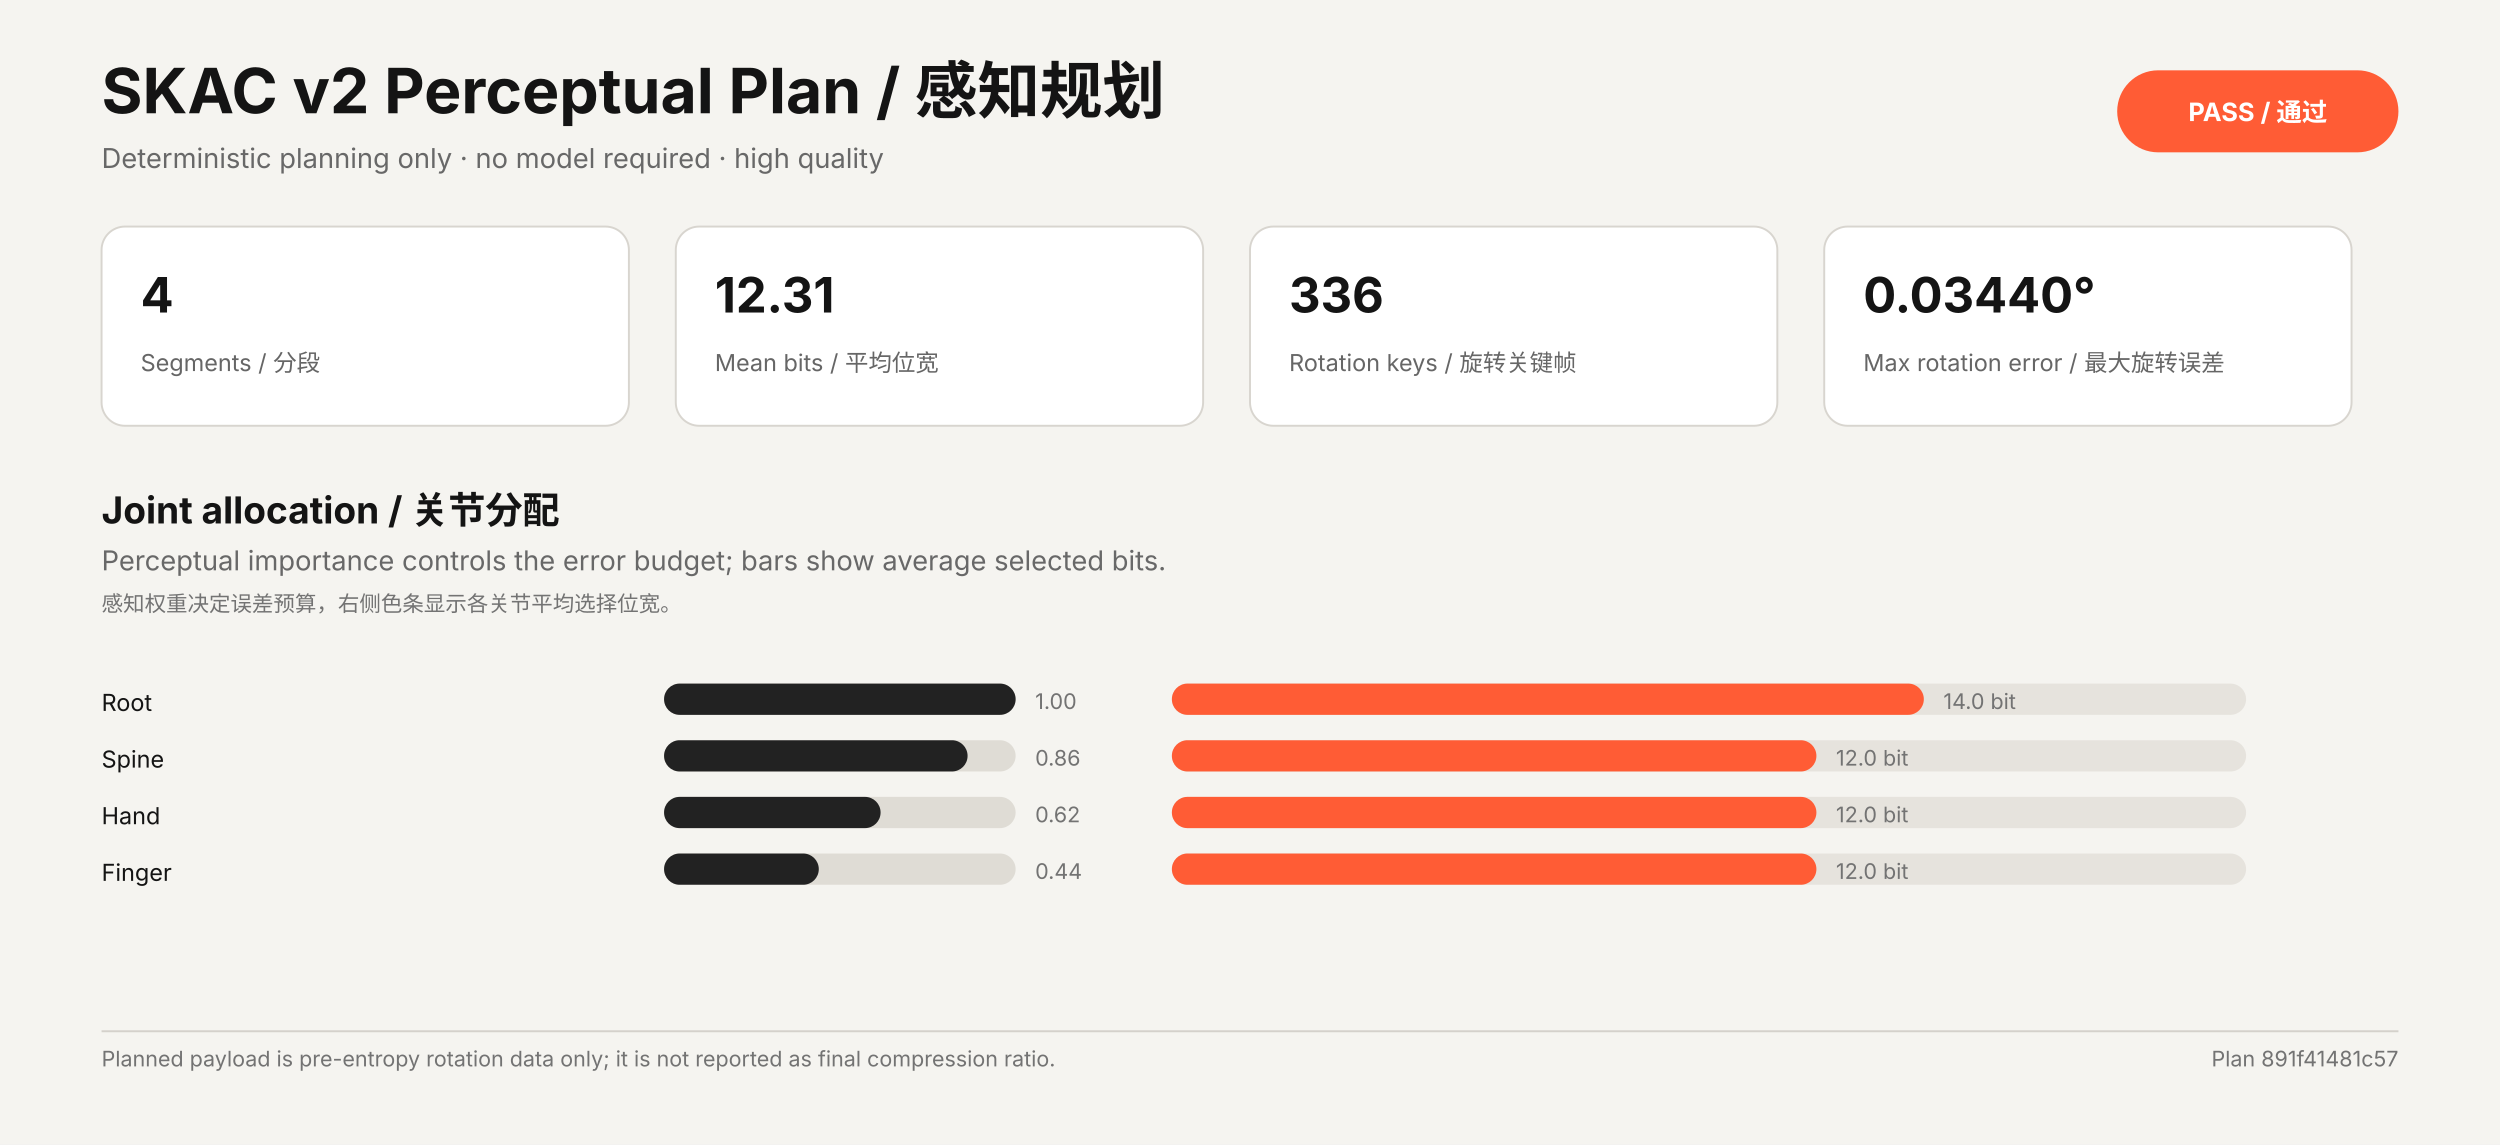
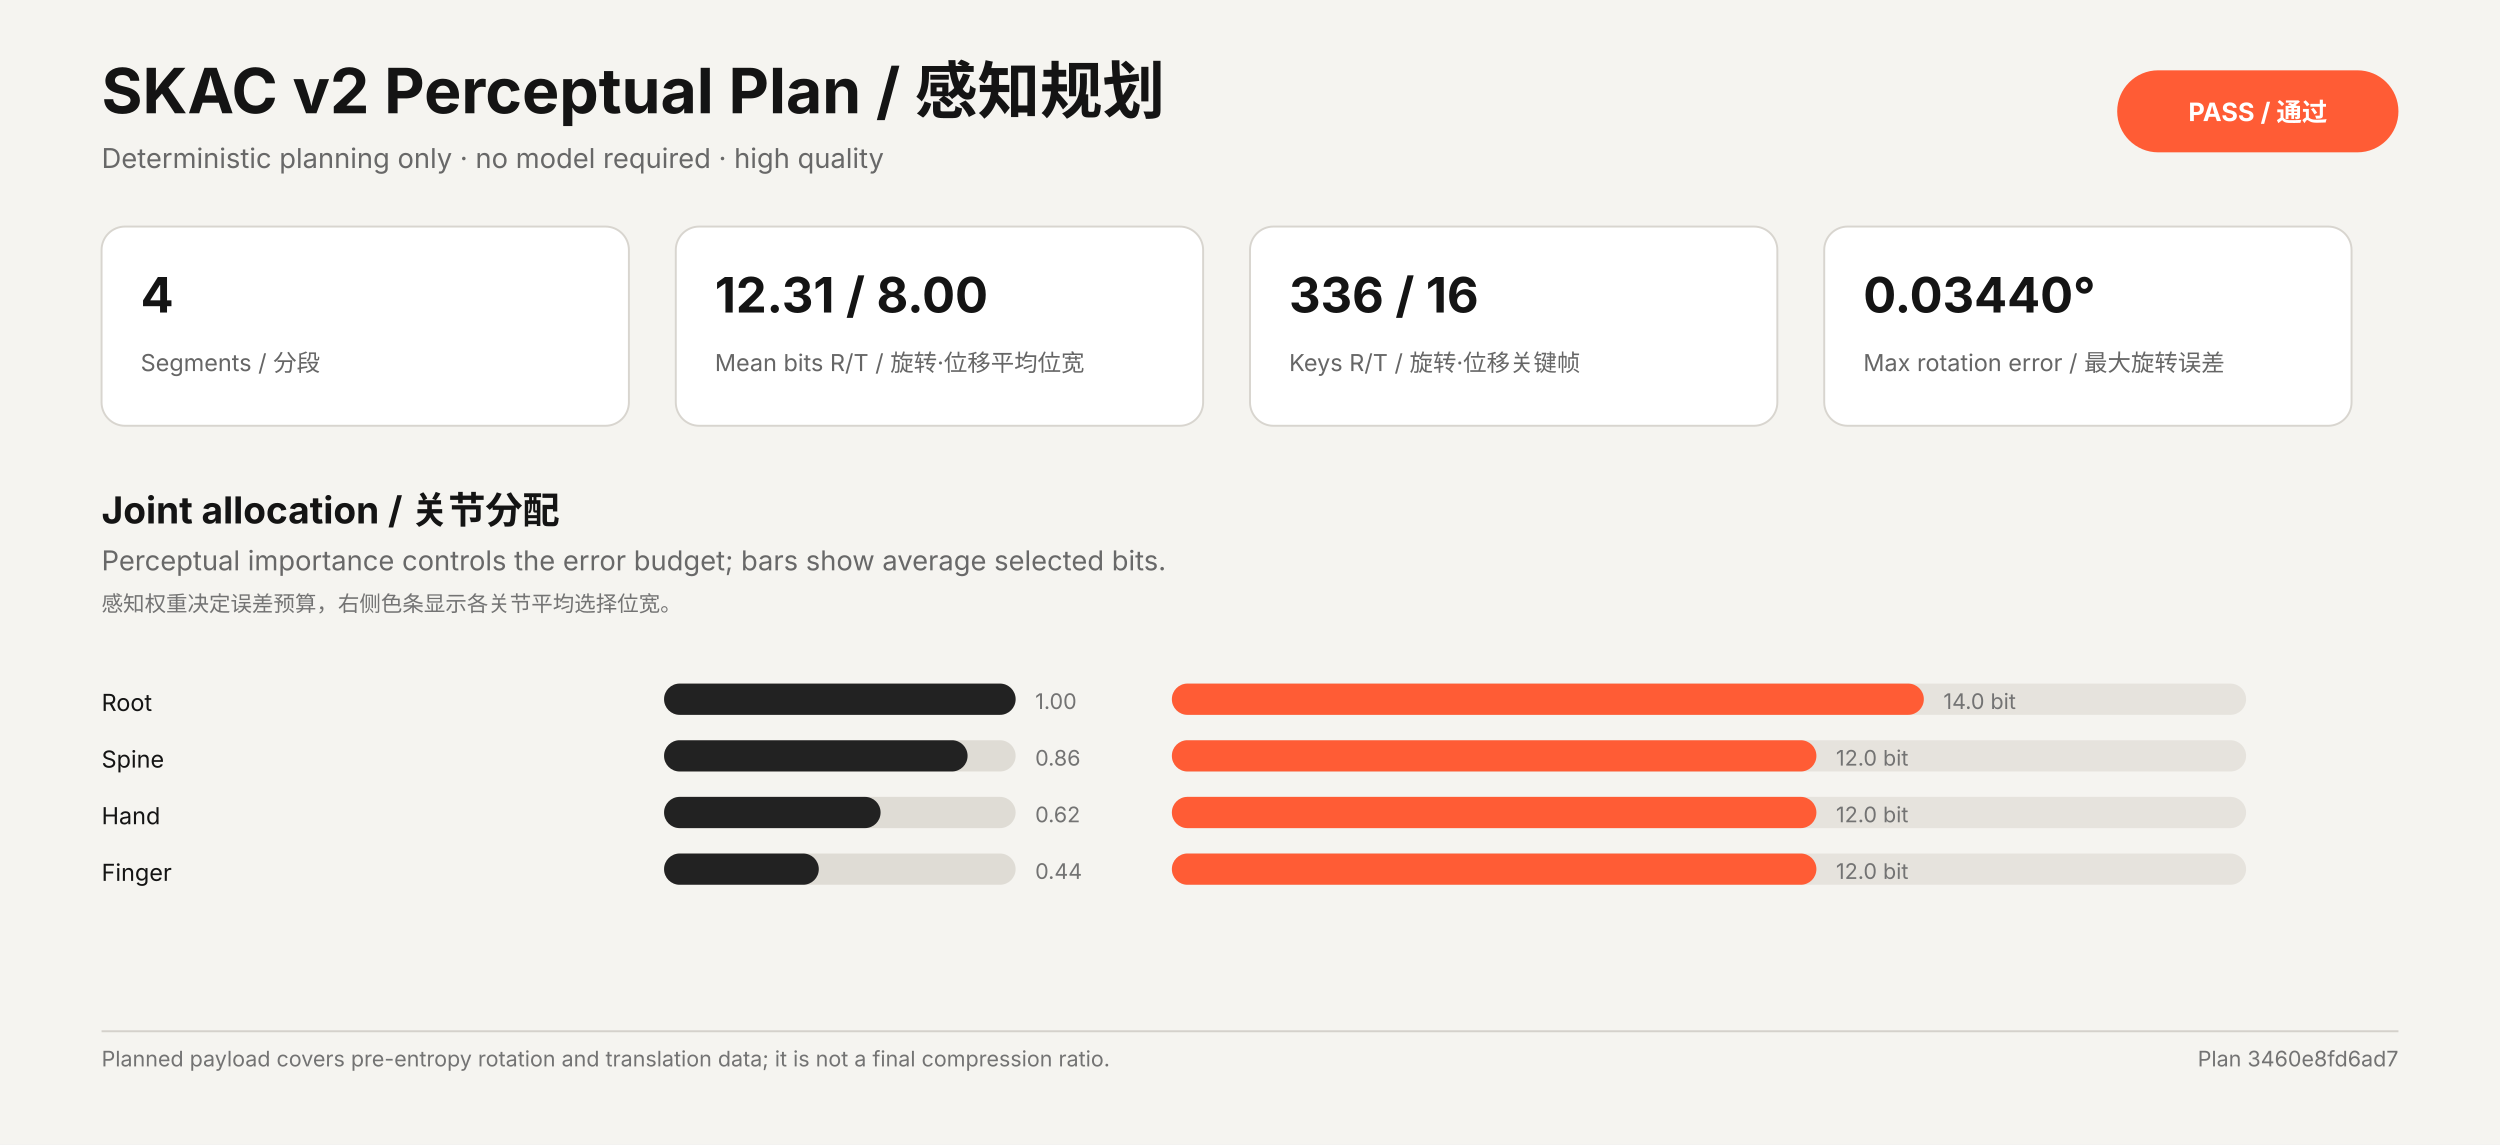
<svg xmlns="http://www.w3.org/2000/svg" width="1280" height="586" viewBox="0 0 1280 586">
  <style>
text{font-family:Inter,Segoe UI,Arial,sans-serif;fill:#141414}
.title{font-size:32px;font-weight:700}.sub{font-size:14px;fill:#686868}
.value{font-size:25px;font-weight:700}.label{font-size:12px;fill:#666}
.row{font-size:12px}.small{font-size:11px;fill:#737373}
</style>
  <rect width="1280" height="586" fill="#f5f4f0" />
  <text x="52" y="58" class="title">SKAC v2 Perceptual Plan / 感知规划</text>
  <text x="52" y="86" class="sub">Deterministic planning only · no model required · high quality</text>
  <rect x="1084" y="36" width="144" height="42" rx="21" fill="#ff5c35" />
  <text x="1156" y="62" text-anchor="middle" font-size="13" font-weight="700" style="fill:#fff">PASS / 通过</text>
  <rect x="52" y="116" width="270" height="102" rx="12" fill="#fff" stroke="#d8d5cf" />
  <text x="72" y="160" class="value">4</text>
  <text x="72" y="190" class="label">Segments / 分段</text>
  <rect x="346" y="116" width="270" height="102" rx="12" fill="#fff" stroke="#d8d5cf" />
-   <text x="366" y="160" class="value">12.31</text>
-   <text x="366" y="190" class="label">Mean bits / 平均位宽</text>
+   <text x="366" y="160" class="value">12.31 / 8.00</text>
+   <text x="366" y="190" class="label">Mean bits R/T / 旋转·位移平均位宽</text>
  <rect x="640" y="116" width="270" height="102" rx="12" fill="#fff" stroke="#d8d5cf" />
-   <text x="660" y="160" class="value">336</text>
-   <text x="660" y="190" class="label">Rotation keys / 旋转关键帧</text>
+   <text x="660" y="160" class="value">336 / 16</text>
+   <text x="660" y="190" class="label">Keys R/T / 旋转·位移关键帧</text>
  <rect x="934" y="116" width="270" height="102" rx="12" fill="#fff" stroke="#d8d5cf" />
  <text x="954" y="160" class="value">0.03440°</text>
  <text x="954" y="190" class="label">Max rotation error / 最大旋转误差</text>
  <text x="52" y="268" font-size="19" font-weight="700">Joint allocation / 关节分配</text>
  <text x="52" y="292" class="sub">Perceptual importance controls the error budget; bars show average selected bits.</text>
  <text x="52" y="313" class="small">感知权重决定误差预算，右侧色条显示各关节平均选择位宽。</text>
  <text x="52" y="364" class="row">Root</text>
  <rect x="340" y="350" width="180" height="16" rx="8" fill="#dfdcd5" />
  <rect x="340" y="350" width="180.00" height="16" rx="8" fill="#222" />
  <text x="530" y="363" class="small">1.00</text>
  <rect x="600" y="350" width="550" height="16" rx="8" fill="#e6e3dd" />
  <rect x="600" y="350" width="385.00" height="16" rx="8" fill="#ff5c35" />
  <text x="995.00" y="363" class="small">14.0 bit</text>
  <text x="52" y="393" class="row">Spine</text>
  <rect x="340" y="379" width="180" height="16" rx="8" fill="#dfdcd5" />
  <rect x="340" y="379" width="155.40" height="16" rx="8" fill="#222" />
  <text x="530" y="392" class="small">0.86</text>
  <rect x="600" y="379" width="550" height="16" rx="8" fill="#e6e3dd" />
  <rect x="600" y="379" width="330.00" height="16" rx="8" fill="#ff5c35" />
  <text x="940.00" y="392" class="small">12.0 bit</text>
  <text x="52" y="422" class="row">Hand</text>
  <rect x="340" y="408" width="180" height="16" rx="8" fill="#dfdcd5" />
  <rect x="340" y="408" width="110.86" height="16" rx="8" fill="#222" />
  <text x="530" y="421" class="small">0.62</text>
  <rect x="600" y="408" width="550" height="16" rx="8" fill="#e6e3dd" />
  <rect x="600" y="408" width="330.00" height="16" rx="8" fill="#ff5c35" />
  <text x="940.00" y="421" class="small">12.0 bit</text>
  <text x="52" y="451" class="row">Finger</text>
  <rect x="340" y="437" width="180" height="16" rx="8" fill="#dfdcd5" />
  <rect x="340" y="437" width="79.22" height="16" rx="8" fill="#222" />
  <text x="530" y="450" class="small">0.44</text>
  <rect x="600" y="437" width="550" height="16" rx="8" fill="#e6e3dd" />
  <rect x="600" y="437" width="330.00" height="16" rx="8" fill="#ff5c35" />
  <text x="940.00" y="450" class="small">12.0 bit</text>
  <line x1="52" y1="528" x2="1228" y2="528" stroke="#d4d1cb" />
-   <text x="52" y="546" class="small">Planned payload is pre-entropy rotation data only; it is not reported as final compression ratio.</text>
-   <text x="1228" y="546" text-anchor="end" class="small">Plan 891f41481c57</text>
+   <text x="52" y="546" class="small">Planned payload covers pre-entropy rotation and translation data; it is not a final compression ratio.</text>
+   <text x="1228" y="546" text-anchor="end" class="small">Plan 3460e8fd6ad7</text>
</svg>
